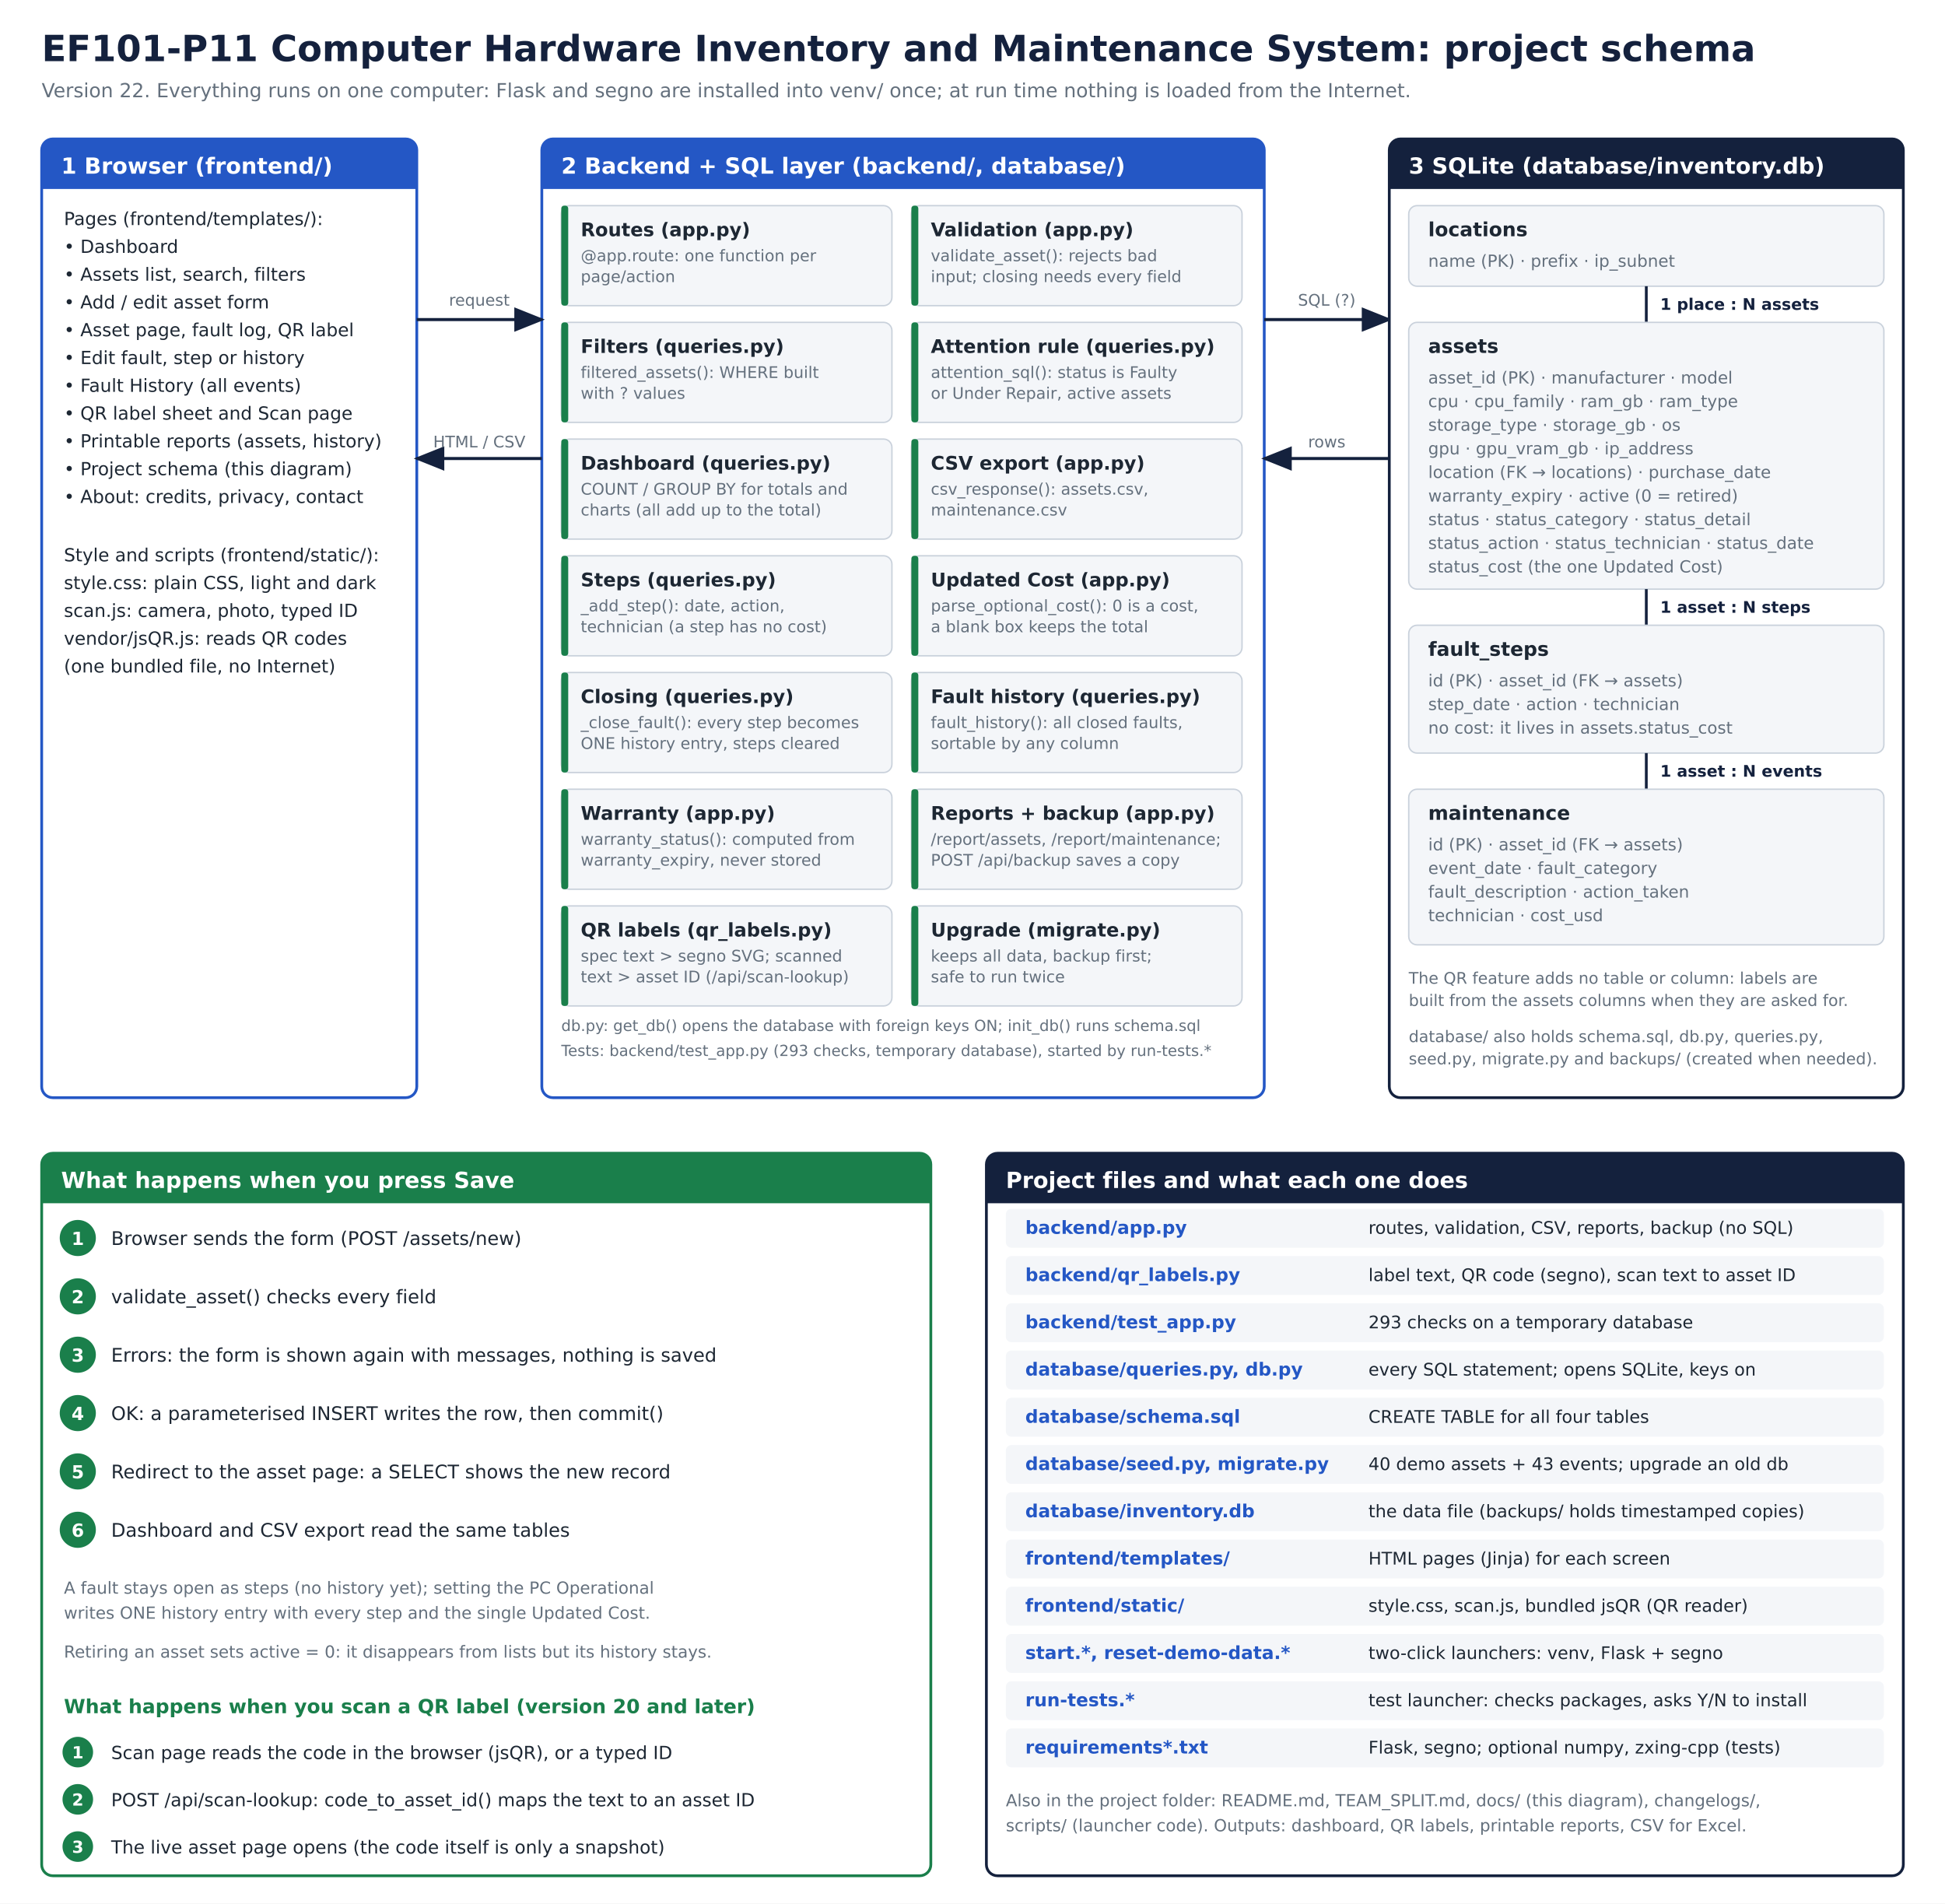
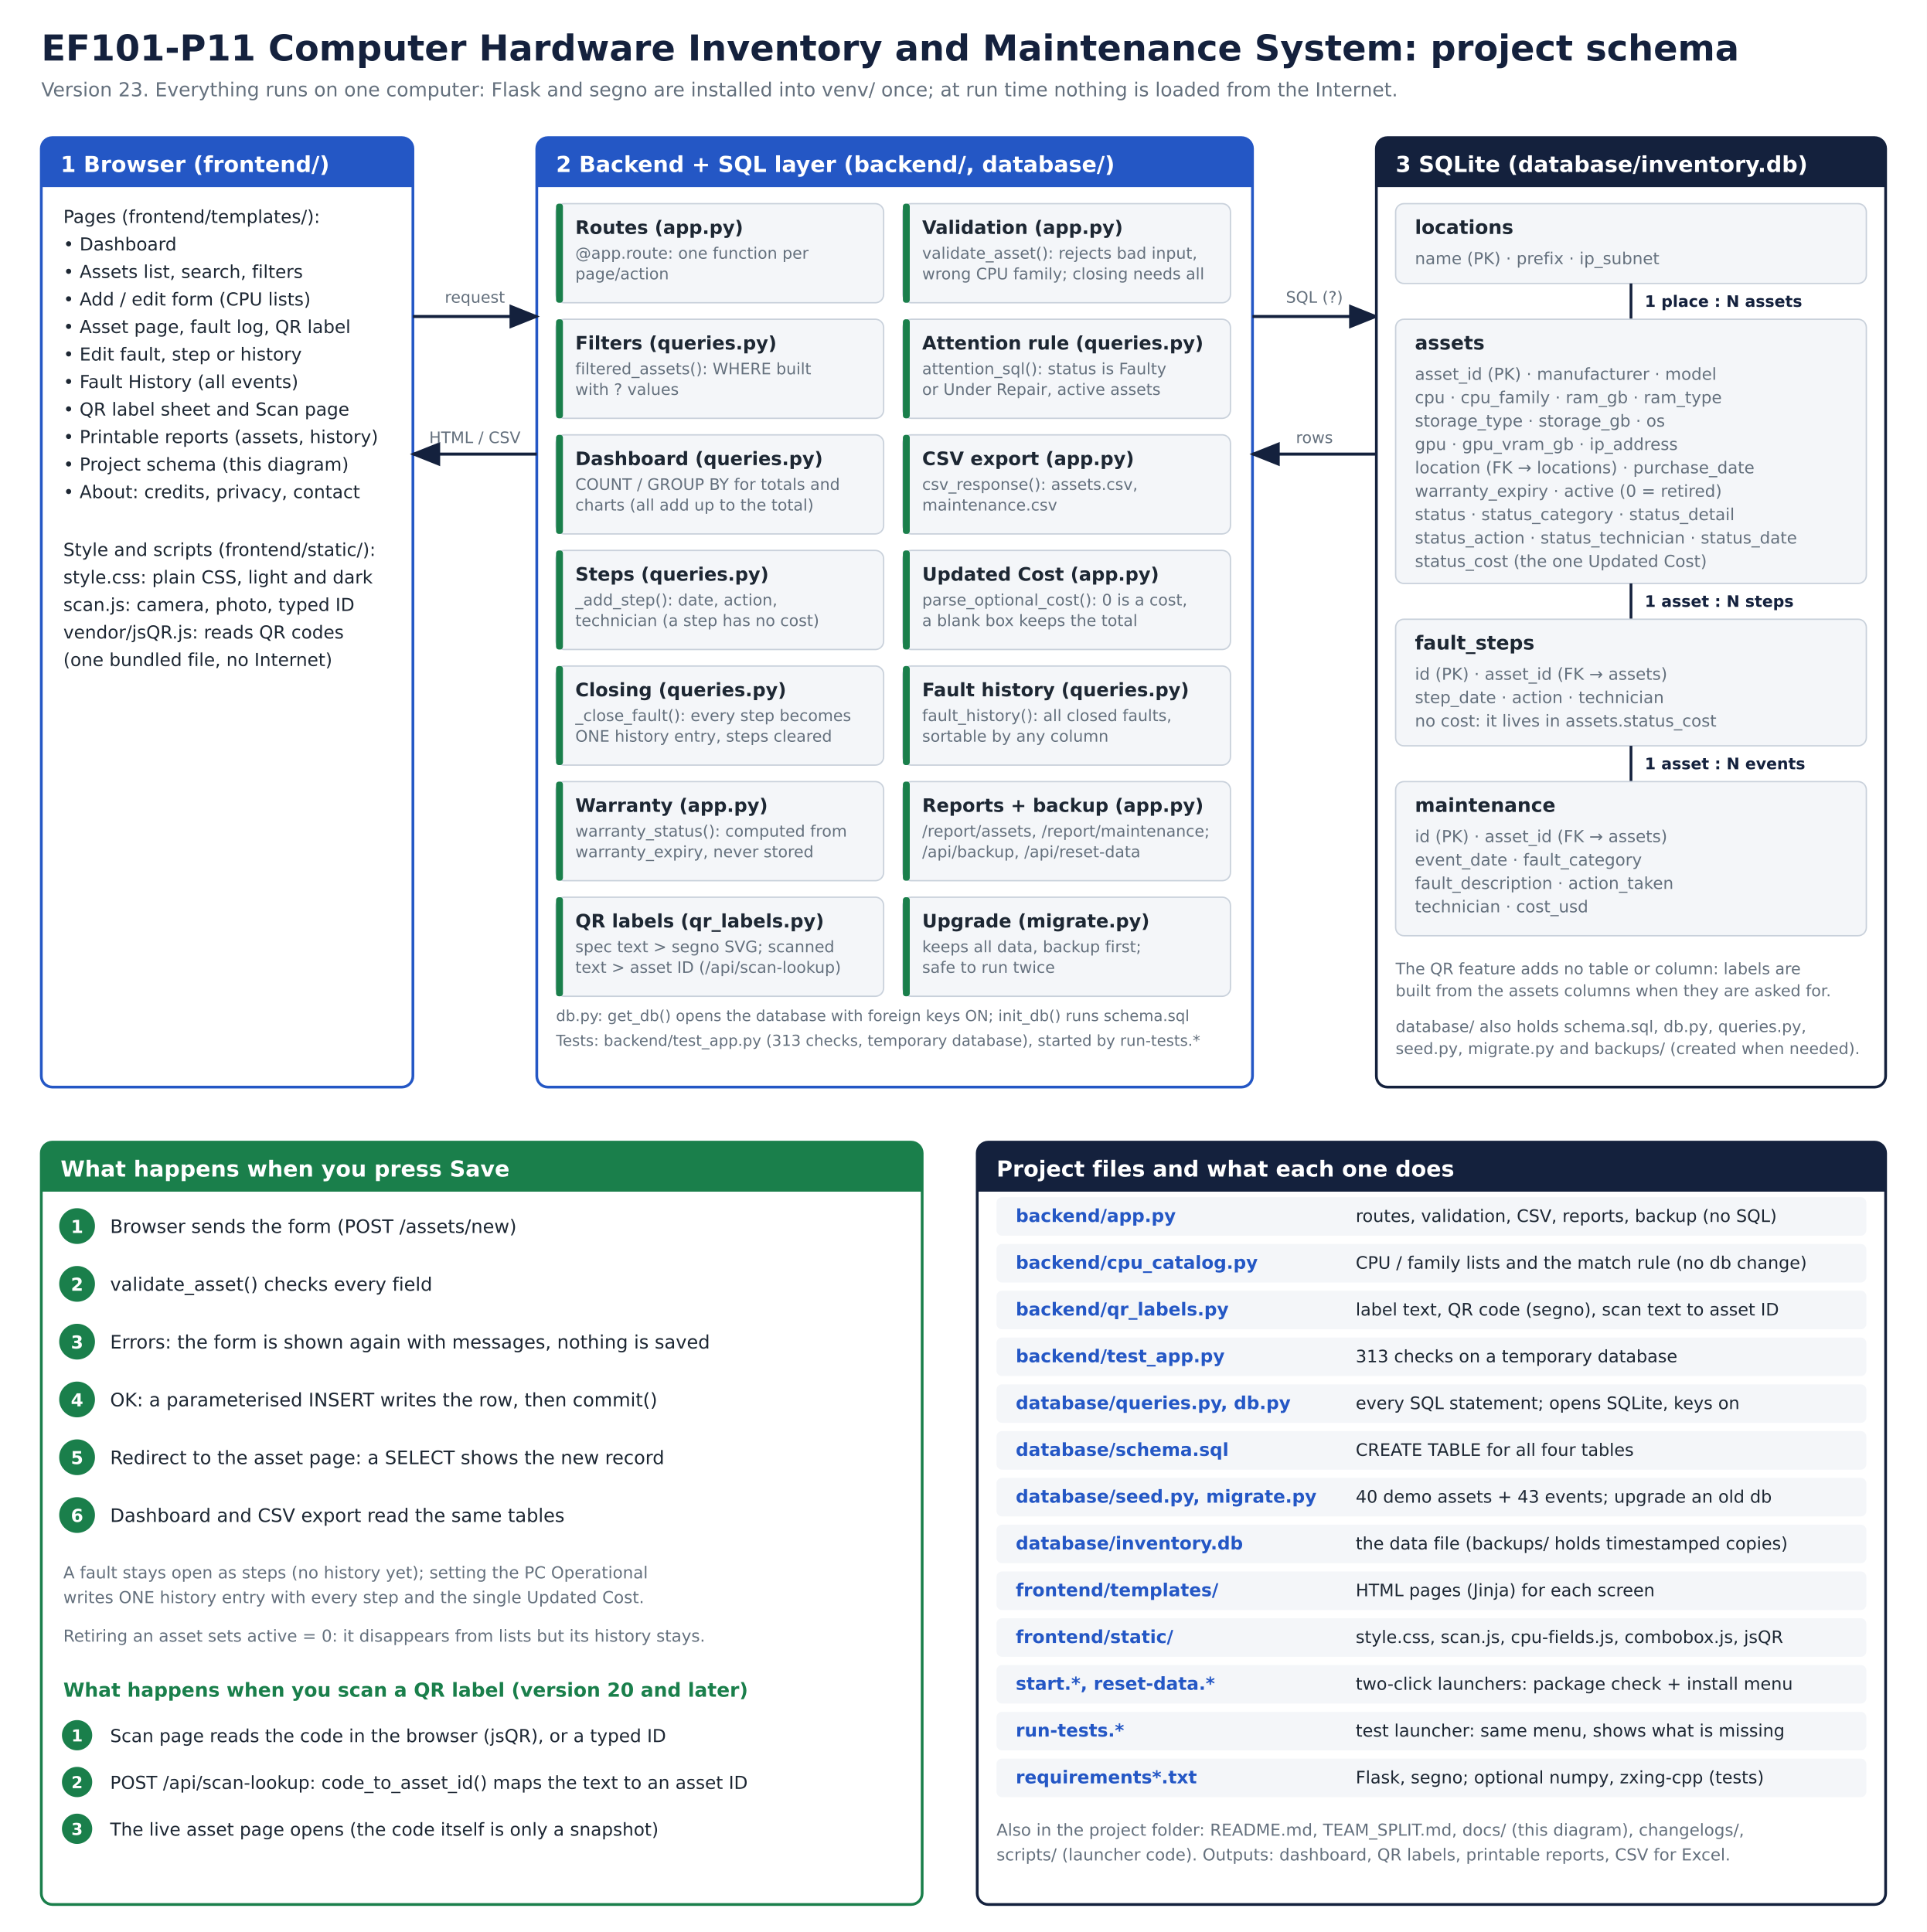
- <svg xmlns="http://www.w3.org/2000/svg" width="1400" height="1370" viewBox="0 0 1400 1370" font-family="DejaVu Sans, Arial, sans-serif">
+ <svg xmlns="http://www.w3.org/2000/svg" width="1400" height="1404" viewBox="0 0 1400 1404" font-family="DejaVu Sans, Arial, sans-serif">
  <defs>
    <marker id="a" markerWidth="10" markerHeight="8" refX="9" refY="4" orient="auto">
      <path d="M0,0 L10,4 L0,8 z" fill="#14213d" />
    </marker>
  </defs>
-   <rect x="0" y="0" width="1400" height="1370" rx="0" fill="#fff" />
+   <rect x="0" y="0" width="1400" height="1404" rx="0" fill="#fff" />
  <text x="30" y="44" font-size="26" font-weight="bold" fill="#14213d" text-anchor="start">EF101-P11  Computer Hardware Inventory and Maintenance System: project schema</text>
-   <text x="30" y="70" font-size="14" font-weight="normal" fill="#64707d" text-anchor="start">Version 22. Everything runs on one computer: Flask and segno are installed into venv/ once; at run time nothing is loaded from the Internet.</text>
+   <text x="30" y="70" font-size="14" font-weight="normal" fill="#64707d" text-anchor="start">Version 23. Everything runs on one computer: Flask and segno are installed into venv/ once; at run time nothing is loaded from the Internet.</text>
  <rect x="30" y="100" width="270" height="690" rx="8" fill="#fff" stroke="#2457c5" stroke-width="2" />
  <path d="M30,108 a8,8 0 0 1 8,-8 h254 a8,8 0 0 1 8,8 v28 h-270 z" fill="#2457c5" />
  <text x="44" y="125" font-size="16" font-weight="bold" fill="#fff" text-anchor="start">1  Browser  (frontend/)</text>
  <text x="46" y="162" font-size="13" font-weight="normal" fill="#1d2733" text-anchor="start">Pages (frontend/templates/):</text>
  <text x="46" y="182" font-size="13" font-weight="normal" fill="#1d2733" text-anchor="start">  • Dashboard</text>
  <text x="46" y="202" font-size="13" font-weight="normal" fill="#1d2733" text-anchor="start">  • Assets list, search, filters</text>
-   <text x="46" y="222" font-size="13" font-weight="normal" fill="#1d2733" text-anchor="start">  • Add / edit asset form</text>
+   <text x="46" y="222" font-size="13" font-weight="normal" fill="#1d2733" text-anchor="start">  • Add / edit form (CPU lists)</text>
  <text x="46" y="242" font-size="13" font-weight="normal" fill="#1d2733" text-anchor="start">  • Asset page, fault log, QR label</text>
  <text x="46" y="262" font-size="13" font-weight="normal" fill="#1d2733" text-anchor="start">  • Edit fault, step or history</text>
  <text x="46" y="282" font-size="13" font-weight="normal" fill="#1d2733" text-anchor="start">  • Fault History (all events)</text>
  <text x="46" y="302" font-size="13" font-weight="normal" fill="#1d2733" text-anchor="start">  • QR label sheet and Scan page</text>
  <text x="46" y="322" font-size="13" font-weight="normal" fill="#1d2733" text-anchor="start">  • Printable reports (assets, history)</text>
  <text x="46" y="342" font-size="13" font-weight="normal" fill="#1d2733" text-anchor="start">  • Project schema (this diagram)</text>
  <text x="46" y="362" font-size="13" font-weight="normal" fill="#1d2733" text-anchor="start">  • About: credits, privacy, contact</text>
  <text x="46" y="404" font-size="13" font-weight="normal" fill="#1d2733" text-anchor="start">Style and scripts (frontend/static/):</text>
  <text x="46" y="424" font-size="13" font-weight="normal" fill="#1d2733" text-anchor="start">  style.css: plain CSS, light and dark</text>
  <text x="46" y="444" font-size="13" font-weight="normal" fill="#1d2733" text-anchor="start">  scan.js: camera, photo, typed ID</text>
  <text x="46" y="464" font-size="13" font-weight="normal" fill="#1d2733" text-anchor="start">  vendor/jsQR.js: reads QR codes</text>
  <text x="46" y="484" font-size="13" font-weight="normal" fill="#1d2733" text-anchor="start">  (one bundled file, no Internet)</text>
  <rect x="390" y="100" width="520" height="690" rx="8" fill="#fff" stroke="#2457c5" stroke-width="2" />
  <path d="M390,108 a8,8 0 0 1 8,-8 h504 a8,8 0 0 1 8,8 v28 h-520 z" fill="#2457c5" />
  <text x="404" y="125" font-size="16" font-weight="bold" fill="#fff" text-anchor="start">2  Backend + SQL layer  (backend/, database/)</text>
  <rect x="404" y="148" width="238" height="72" rx="6" fill="#f4f6f9" stroke="#c9d1db" stroke-width="1" />
  <rect x="404" y="148" width="5" height="72" rx="2" fill="#1a7f4b" />
  <text x="418" y="170" font-size="13.5" font-weight="bold" fill="#1d2733" text-anchor="start">Routes  (app.py)</text>
  <text x="418" y="188" font-size="11.5" font-weight="normal" fill="#64707d" text-anchor="start">@app.route: one function per</text>
  <text x="418" y="203" font-size="11.5" font-weight="normal" fill="#64707d" text-anchor="start">page/action</text>
  <rect x="656" y="148" width="238" height="72" rx="6" fill="#f4f6f9" stroke="#c9d1db" stroke-width="1" />
  <rect x="656" y="148" width="5" height="72" rx="2" fill="#1a7f4b" />
  <text x="670" y="170" font-size="13.5" font-weight="bold" fill="#1d2733" text-anchor="start">Validation  (app.py)</text>
-   <text x="670" y="188" font-size="11.5" font-weight="normal" fill="#64707d" text-anchor="start">validate_asset(): rejects bad</text>
-   <text x="670" y="203" font-size="11.5" font-weight="normal" fill="#64707d" text-anchor="start">input; closing needs every field</text>
+   <text x="670" y="188" font-size="11.5" font-weight="normal" fill="#64707d" text-anchor="start">validate_asset(): rejects bad input,</text>
+   <text x="670" y="203" font-size="11.5" font-weight="normal" fill="#64707d" text-anchor="start">wrong CPU family; closing needs all</text>
  <rect x="404" y="232" width="238" height="72" rx="6" fill="#f4f6f9" stroke="#c9d1db" stroke-width="1" />
  <rect x="404" y="232" width="5" height="72" rx="2" fill="#1a7f4b" />
  <text x="418" y="254" font-size="13.5" font-weight="bold" fill="#1d2733" text-anchor="start">Filters  (queries.py)</text>
  <text x="418" y="272" font-size="11.5" font-weight="normal" fill="#64707d" text-anchor="start">filtered_assets(): WHERE built</text>
  <text x="418" y="287" font-size="11.5" font-weight="normal" fill="#64707d" text-anchor="start">with ? values</text>
  <rect x="656" y="232" width="238" height="72" rx="6" fill="#f4f6f9" stroke="#c9d1db" stroke-width="1" />
  <rect x="656" y="232" width="5" height="72" rx="2" fill="#1a7f4b" />
  <text x="670" y="254" font-size="13.5" font-weight="bold" fill="#1d2733" text-anchor="start">Attention rule  (queries.py)</text>
  <text x="670" y="272" font-size="11.5" font-weight="normal" fill="#64707d" text-anchor="start">attention_sql(): status is Faulty</text>
  <text x="670" y="287" font-size="11.5" font-weight="normal" fill="#64707d" text-anchor="start">or Under Repair, active assets</text>
  <rect x="404" y="316" width="238" height="72" rx="6" fill="#f4f6f9" stroke="#c9d1db" stroke-width="1" />
  <rect x="404" y="316" width="5" height="72" rx="2" fill="#1a7f4b" />
  <text x="418" y="338" font-size="13.5" font-weight="bold" fill="#1d2733" text-anchor="start">Dashboard  (queries.py)</text>
  <text x="418" y="356" font-size="11.5" font-weight="normal" fill="#64707d" text-anchor="start">COUNT / GROUP BY for totals and</text>
  <text x="418" y="371" font-size="11.5" font-weight="normal" fill="#64707d" text-anchor="start">charts (all add up to the total)</text>
  <rect x="656" y="316" width="238" height="72" rx="6" fill="#f4f6f9" stroke="#c9d1db" stroke-width="1" />
  <rect x="656" y="316" width="5" height="72" rx="2" fill="#1a7f4b" />
  <text x="670" y="338" font-size="13.5" font-weight="bold" fill="#1d2733" text-anchor="start">CSV export  (app.py)</text>
  <text x="670" y="356" font-size="11.5" font-weight="normal" fill="#64707d" text-anchor="start">csv_response(): assets.csv,</text>
  <text x="670" y="371" font-size="11.5" font-weight="normal" fill="#64707d" text-anchor="start">maintenance.csv</text>
  <rect x="404" y="400" width="238" height="72" rx="6" fill="#f4f6f9" stroke="#c9d1db" stroke-width="1" />
  <rect x="404" y="400" width="5" height="72" rx="2" fill="#1a7f4b" />
  <text x="418" y="422" font-size="13.5" font-weight="bold" fill="#1d2733" text-anchor="start">Steps  (queries.py)</text>
  <text x="418" y="440" font-size="11.5" font-weight="normal" fill="#64707d" text-anchor="start">_add_step(): date, action,</text>
  <text x="418" y="455" font-size="11.5" font-weight="normal" fill="#64707d" text-anchor="start">technician (a step has no cost)</text>
  <rect x="656" y="400" width="238" height="72" rx="6" fill="#f4f6f9" stroke="#c9d1db" stroke-width="1" />
  <rect x="656" y="400" width="5" height="72" rx="2" fill="#1a7f4b" />
  <text x="670" y="422" font-size="13.5" font-weight="bold" fill="#1d2733" text-anchor="start">Updated Cost  (app.py)</text>
  <text x="670" y="440" font-size="11.5" font-weight="normal" fill="#64707d" text-anchor="start">parse_optional_cost(): 0 is a cost,</text>
  <text x="670" y="455" font-size="11.5" font-weight="normal" fill="#64707d" text-anchor="start">a blank box keeps the total</text>
  <rect x="404" y="484" width="238" height="72" rx="6" fill="#f4f6f9" stroke="#c9d1db" stroke-width="1" />
  <rect x="404" y="484" width="5" height="72" rx="2" fill="#1a7f4b" />
  <text x="418" y="506" font-size="13.5" font-weight="bold" fill="#1d2733" text-anchor="start">Closing  (queries.py)</text>
  <text x="418" y="524" font-size="11.5" font-weight="normal" fill="#64707d" text-anchor="start">_close_fault(): every step becomes</text>
  <text x="418" y="539" font-size="11.5" font-weight="normal" fill="#64707d" text-anchor="start">ONE history entry, steps cleared</text>
  <rect x="656" y="484" width="238" height="72" rx="6" fill="#f4f6f9" stroke="#c9d1db" stroke-width="1" />
  <rect x="656" y="484" width="5" height="72" rx="2" fill="#1a7f4b" />
  <text x="670" y="506" font-size="13.5" font-weight="bold" fill="#1d2733" text-anchor="start">Fault history  (queries.py)</text>
  <text x="670" y="524" font-size="11.5" font-weight="normal" fill="#64707d" text-anchor="start">fault_history(): all closed faults,</text>
  <text x="670" y="539" font-size="11.5" font-weight="normal" fill="#64707d" text-anchor="start">sortable by any column</text>
  <rect x="404" y="568" width="238" height="72" rx="6" fill="#f4f6f9" stroke="#c9d1db" stroke-width="1" />
  <rect x="404" y="568" width="5" height="72" rx="2" fill="#1a7f4b" />
  <text x="418" y="590" font-size="13.5" font-weight="bold" fill="#1d2733" text-anchor="start">Warranty  (app.py)</text>
  <text x="418" y="608" font-size="11.5" font-weight="normal" fill="#64707d" text-anchor="start">warranty_status(): computed from</text>
  <text x="418" y="623" font-size="11.5" font-weight="normal" fill="#64707d" text-anchor="start">warranty_expiry, never stored</text>
  <rect x="656" y="568" width="238" height="72" rx="6" fill="#f4f6f9" stroke="#c9d1db" stroke-width="1" />
  <rect x="656" y="568" width="5" height="72" rx="2" fill="#1a7f4b" />
  <text x="670" y="590" font-size="13.5" font-weight="bold" fill="#1d2733" text-anchor="start">Reports + backup  (app.py)</text>
  <text x="670" y="608" font-size="11.5" font-weight="normal" fill="#64707d" text-anchor="start">/report/assets, /report/maintenance;</text>
-   <text x="670" y="623" font-size="11.5" font-weight="normal" fill="#64707d" text-anchor="start">POST /api/backup saves a copy</text>
+   <text x="670" y="623" font-size="11.5" font-weight="normal" fill="#64707d" text-anchor="start">/api/backup, /api/reset-data</text>
  <rect x="404" y="652" width="238" height="72" rx="6" fill="#f4f6f9" stroke="#c9d1db" stroke-width="1" />
  <rect x="404" y="652" width="5" height="72" rx="2" fill="#1a7f4b" />
  <text x="418" y="674" font-size="13.5" font-weight="bold" fill="#1d2733" text-anchor="start">QR labels  (qr_labels.py)</text>
  <text x="418" y="692" font-size="11.5" font-weight="normal" fill="#64707d" text-anchor="start">spec text &gt; segno SVG; scanned</text>
  <text x="418" y="707" font-size="11.5" font-weight="normal" fill="#64707d" text-anchor="start">text &gt; asset ID (/api/scan-lookup)</text>
  <rect x="656" y="652" width="238" height="72" rx="6" fill="#f4f6f9" stroke="#c9d1db" stroke-width="1" />
  <rect x="656" y="652" width="5" height="72" rx="2" fill="#1a7f4b" />
  <text x="670" y="674" font-size="13.5" font-weight="bold" fill="#1d2733" text-anchor="start">Upgrade  (migrate.py)</text>
  <text x="670" y="692" font-size="11.5" font-weight="normal" fill="#64707d" text-anchor="start">keeps all data, backup first;</text>
  <text x="670" y="707" font-size="11.5" font-weight="normal" fill="#64707d" text-anchor="start">safe to run twice</text>
  <text x="404" y="742" font-size="11" font-weight="normal" fill="#64707d" text-anchor="start">db.py: get_db() opens the database with foreign keys ON; init_db() runs schema.sql</text>
-   <text x="404" y="760" font-size="11" font-weight="normal" fill="#64707d" text-anchor="start">Tests: backend/test_app.py (293 checks, temporary database), started by run-tests.*</text>
+   <text x="404" y="760" font-size="11" font-weight="normal" fill="#64707d" text-anchor="start">Tests: backend/test_app.py (313 checks, temporary database), started by run-tests.*</text>
  <line x1="300" y1="230" x2="390" y2="230" stroke="#14213d" stroke-width="2.2" marker-end="url(#a)" />
  <text x="345" y="220" font-size="11.5" font-weight="normal" fill="#64707d" text-anchor="middle">request</text>
  <line x1="390" y1="330" x2="300" y2="330" stroke="#14213d" stroke-width="2.2" marker-end="url(#a)" />
  <text x="345" y="322" font-size="11.5" font-weight="normal" fill="#64707d" text-anchor="middle">HTML / CSV</text>
  <line x1="910" y1="230" x2="1000" y2="230" stroke="#14213d" stroke-width="2.2" marker-end="url(#a)" />
  <text x="955" y="220" font-size="11.5" font-weight="normal" fill="#64707d" text-anchor="middle">SQL (?)</text>
  <line x1="1000" y1="330" x2="910" y2="330" stroke="#14213d" stroke-width="2.2" marker-end="url(#a)" />
  <text x="955" y="322" font-size="11.5" font-weight="normal" fill="#64707d" text-anchor="middle">rows</text>
  <rect x="1000" y="100" width="370" height="690" rx="8" fill="#fff" stroke="#14213d" stroke-width="2" />
  <path d="M1000,108 a8,8 0 0 1 8,-8 h354 a8,8 0 0 1 8,8 v28 h-370 z" fill="#14213d" />
  <text x="1014" y="125" font-size="16" font-weight="bold" fill="#fff" text-anchor="start">3  SQLite  (database/inventory.db)</text>
  <rect x="1014" y="148" width="342" height="58" rx="6" fill="#f4f6f9" stroke="#c9d1db" stroke-width="1" />
  <text x="1028" y="170" font-size="14" font-weight="bold" fill="#1d2733" text-anchor="start">locations</text>
  <text x="1028" y="192" font-size="12" font-weight="normal" fill="#64707d" text-anchor="start">name (PK) · prefix · ip_subnet</text>
  <line x1="1185" y1="206" x2="1185" y2="232" stroke="#14213d" stroke-width="2" />
  <text x="1195" y="223" font-size="11.5" font-weight="bold" fill="#14213d" text-anchor="start">1 place : N assets</text>
  <rect x="1014" y="232" width="342" height="192" rx="6" fill="#f4f6f9" stroke="#c9d1db" stroke-width="1" />
  <text x="1028" y="254" font-size="14" font-weight="bold" fill="#1d2733" text-anchor="start">assets</text>
  <text x="1028" y="276" font-size="12" font-weight="normal" fill="#64707d" text-anchor="start">asset_id (PK) · manufacturer · model</text>
  <text x="1028" y="293" font-size="12" font-weight="normal" fill="#64707d" text-anchor="start">cpu · cpu_family · ram_gb · ram_type</text>
  <text x="1028" y="310" font-size="12" font-weight="normal" fill="#64707d" text-anchor="start">storage_type · storage_gb · os</text>
  <text x="1028" y="327" font-size="12" font-weight="normal" fill="#64707d" text-anchor="start">gpu · gpu_vram_gb · ip_address</text>
  <text x="1028" y="344" font-size="12" font-weight="normal" fill="#64707d" text-anchor="start">location (FK → locations) · purchase_date</text>
  <text x="1028" y="361" font-size="12" font-weight="normal" fill="#64707d" text-anchor="start">warranty_expiry · active (0 = retired)</text>
  <text x="1028" y="378" font-size="12" font-weight="normal" fill="#64707d" text-anchor="start">status · status_category · status_detail</text>
  <text x="1028" y="395" font-size="12" font-weight="normal" fill="#64707d" text-anchor="start">status_action · status_technician · status_date</text>
  <text x="1028" y="412" font-size="12" font-weight="normal" fill="#64707d" text-anchor="start">status_cost (the one Updated Cost)</text>
  <line x1="1185" y1="424" x2="1185" y2="450" stroke="#14213d" stroke-width="2" />
  <text x="1195" y="441" font-size="11.5" font-weight="bold" fill="#14213d" text-anchor="start">1 asset : N steps</text>
  <rect x="1014" y="450" width="342" height="92" rx="6" fill="#f4f6f9" stroke="#c9d1db" stroke-width="1" />
  <text x="1028" y="472" font-size="14" font-weight="bold" fill="#1d2733" text-anchor="start">fault_steps</text>
  <text x="1028" y="494" font-size="12" font-weight="normal" fill="#64707d" text-anchor="start">id (PK) · asset_id (FK → assets)</text>
  <text x="1028" y="511" font-size="12" font-weight="normal" fill="#64707d" text-anchor="start">step_date · action · technician</text>
  <text x="1028" y="528" font-size="12" font-weight="normal" fill="#64707d" text-anchor="start">no cost: it lives in assets.status_cost</text>
  <line x1="1185" y1="542" x2="1185" y2="568" stroke="#14213d" stroke-width="2" />
  <text x="1195" y="559" font-size="11.5" font-weight="bold" fill="#14213d" text-anchor="start">1 asset : N events</text>
  <rect x="1014" y="568" width="342" height="112" rx="6" fill="#f4f6f9" stroke="#c9d1db" stroke-width="1" />
  <text x="1028" y="590" font-size="14" font-weight="bold" fill="#1d2733" text-anchor="start">maintenance</text>
  <text x="1028" y="612" font-size="12" font-weight="normal" fill="#64707d" text-anchor="start">id (PK) · asset_id (FK → assets)</text>
  <text x="1028" y="629" font-size="12" font-weight="normal" fill="#64707d" text-anchor="start">event_date · fault_category</text>
  <text x="1028" y="646" font-size="12" font-weight="normal" fill="#64707d" text-anchor="start">fault_description · action_taken</text>
  <text x="1028" y="663" font-size="12" font-weight="normal" fill="#64707d" text-anchor="start">technician · cost_usd</text>
  <text x="1014" y="708" font-size="11.5" font-weight="normal" fill="#64707d" text-anchor="start">The QR feature adds no table or column: labels are</text>
  <text x="1014" y="724" font-size="11.5" font-weight="normal" fill="#64707d" text-anchor="start">built from the assets columns when they are asked for.</text>
  <text x="1014" y="750" font-size="11.5" font-weight="normal" fill="#64707d" text-anchor="start">database/ also holds schema.sql, db.py, queries.py,</text>
  <text x="1014" y="766" font-size="11.5" font-weight="normal" fill="#64707d" text-anchor="start">seed.py, migrate.py and backups/ (created when needed).</text>
-   <rect x="30" y="830" width="640" height="520" rx="8" fill="#fff" stroke="#1a7f4b" stroke-width="2" />
+   <rect x="30" y="830" width="640" height="554" rx="8" fill="#fff" stroke="#1a7f4b" stroke-width="2" />
  <path d="M30,838 a8,8 0 0 1 8,-8 h624 a8,8 0 0 1 8,8 v28 h-640 z" fill="#1a7f4b" />
  <text x="44" y="855" font-size="16" font-weight="bold" fill="#fff" text-anchor="start">What happens when you press Save</text>
  <circle cx="56" cy="891" r="13" fill="#1a7f4b" />
  <text x="56" y="896" font-size="13" font-weight="bold" fill="#fff" text-anchor="middle">1</text>
  <text x="80" y="896" font-size="13.5" font-weight="normal" fill="#1d2733" text-anchor="start">Browser sends the form (POST /assets/new)</text>
  <circle cx="56" cy="933" r="13" fill="#1a7f4b" />
  <text x="56" y="938" font-size="13" font-weight="bold" fill="#fff" text-anchor="middle">2</text>
  <text x="80" y="938" font-size="13.5" font-weight="normal" fill="#1d2733" text-anchor="start">validate_asset() checks every field</text>
  <circle cx="56" cy="975" r="13" fill="#1a7f4b" />
  <text x="56" y="980" font-size="13" font-weight="bold" fill="#fff" text-anchor="middle">3</text>
  <text x="80" y="980" font-size="13.5" font-weight="normal" fill="#1d2733" text-anchor="start">Errors: the form is shown again with messages, nothing is saved</text>
  <circle cx="56" cy="1017" r="13" fill="#1a7f4b" />
  <text x="56" y="1022" font-size="13" font-weight="bold" fill="#fff" text-anchor="middle">4</text>
  <text x="80" y="1022" font-size="13.5" font-weight="normal" fill="#1d2733" text-anchor="start">OK: a parameterised INSERT writes the row, then commit()</text>
  <circle cx="56" cy="1059" r="13" fill="#1a7f4b" />
  <text x="56" y="1064" font-size="13" font-weight="bold" fill="#fff" text-anchor="middle">5</text>
  <text x="80" y="1064" font-size="13.5" font-weight="normal" fill="#1d2733" text-anchor="start">Redirect to the asset page: a SELECT shows the new record</text>
  <circle cx="56" cy="1101" r="13" fill="#1a7f4b" />
  <text x="56" y="1106" font-size="13" font-weight="bold" fill="#fff" text-anchor="middle">6</text>
  <text x="80" y="1106" font-size="13.5" font-weight="normal" fill="#1d2733" text-anchor="start">Dashboard and CSV export read the same tables</text>
  <text x="46" y="1147" font-size="12" font-weight="normal" fill="#64707d" text-anchor="start">A fault stays open as steps (no history yet); setting the PC Operational</text>
  <text x="46" y="1165" font-size="12" font-weight="normal" fill="#64707d" text-anchor="start">writes ONE history entry with every step and the single Updated Cost.</text>
  <text x="46" y="1193" font-size="12" font-weight="normal" fill="#64707d" text-anchor="start">Retiring an asset sets active = 0: it disappears from lists but its history stays.</text>
  <text x="46" y="1233" font-size="14" font-weight="bold" fill="#1a7f4b" text-anchor="start">What happens when you scan a QR label (version 20 and later)</text>
  <circle cx="56" cy="1261" r="11" fill="#1a7f4b" />
  <text x="56" y="1265.5" font-size="12" font-weight="bold" fill="#fff" text-anchor="middle">1</text>
  <text x="80" y="1266" font-size="13" font-weight="normal" fill="#1d2733" text-anchor="start">Scan page reads the code in the browser (jsQR), or a typed ID</text>
  <circle cx="56" cy="1295" r="11" fill="#1a7f4b" />
  <text x="56" y="1299.5" font-size="12" font-weight="bold" fill="#fff" text-anchor="middle">2</text>
  <text x="80" y="1300" font-size="13" font-weight="normal" fill="#1d2733" text-anchor="start">POST /api/scan-lookup: code_to_asset_id() maps the text to an asset ID</text>
  <circle cx="56" cy="1329" r="11" fill="#1a7f4b" />
  <text x="56" y="1333.5" font-size="12" font-weight="bold" fill="#fff" text-anchor="middle">3</text>
  <text x="80" y="1334" font-size="13" font-weight="normal" fill="#1d2733" text-anchor="start">The live asset page opens (the code itself is only a snapshot)</text>
-   <rect x="710" y="830" width="660" height="520" rx="8" fill="#fff" stroke="#14213d" stroke-width="2" />
+   <rect x="710" y="830" width="660" height="554" rx="8" fill="#fff" stroke="#14213d" stroke-width="2" />
  <path d="M710,838 a8,8 0 0 1 8,-8 h644 a8,8 0 0 1 8,8 v28 h-660 z" fill="#14213d" />
  <text x="724" y="855" font-size="16" font-weight="bold" fill="#fff" text-anchor="start">Project files and what each one does</text>
  <rect x="724" y="870" width="632" height="28" rx="4" fill="#f4f6f9" />
  <text x="738" y="888" font-size="13" font-weight="bold" fill="#2457c5" text-anchor="start">backend/app.py</text>
  <text x="985" y="888" font-size="12.5" font-weight="normal" fill="#1d2733" text-anchor="start">routes, validation, CSV, reports, backup (no SQL)</text>
  <rect x="724" y="904" width="632" height="28" rx="4" fill="#f4f6f9" />
-   <text x="738" y="922" font-size="13" font-weight="bold" fill="#2457c5" text-anchor="start">backend/qr_labels.py</text>
-   <text x="985" y="922" font-size="12.5" font-weight="normal" fill="#1d2733" text-anchor="start">label text, QR code (segno), scan text to asset ID</text>
+   <text x="738" y="922" font-size="13" font-weight="bold" fill="#2457c5" text-anchor="start">backend/cpu_catalog.py</text>
+   <text x="985" y="922" font-size="12.5" font-weight="normal" fill="#1d2733" text-anchor="start">CPU / family lists and the match rule (no db change)</text>
  <rect x="724" y="938" width="632" height="28" rx="4" fill="#f4f6f9" />
-   <text x="738" y="956" font-size="13" font-weight="bold" fill="#2457c5" text-anchor="start">backend/test_app.py</text>
-   <text x="985" y="956" font-size="12.5" font-weight="normal" fill="#1d2733" text-anchor="start">293 checks on a temporary database</text>
+   <text x="738" y="956" font-size="13" font-weight="bold" fill="#2457c5" text-anchor="start">backend/qr_labels.py</text>
+   <text x="985" y="956" font-size="12.5" font-weight="normal" fill="#1d2733" text-anchor="start">label text, QR code (segno), scan text to asset ID</text>
  <rect x="724" y="972" width="632" height="28" rx="4" fill="#f4f6f9" />
-   <text x="738" y="990" font-size="13" font-weight="bold" fill="#2457c5" text-anchor="start">database/queries.py, db.py</text>
-   <text x="985" y="990" font-size="12.5" font-weight="normal" fill="#1d2733" text-anchor="start">every SQL statement; opens SQLite, keys on</text>
+   <text x="738" y="990" font-size="13" font-weight="bold" fill="#2457c5" text-anchor="start">backend/test_app.py</text>
+   <text x="985" y="990" font-size="12.5" font-weight="normal" fill="#1d2733" text-anchor="start">313 checks on a temporary database</text>
  <rect x="724" y="1006" width="632" height="28" rx="4" fill="#f4f6f9" />
-   <text x="738" y="1024" font-size="13" font-weight="bold" fill="#2457c5" text-anchor="start">database/schema.sql</text>
-   <text x="985" y="1024" font-size="12.5" font-weight="normal" fill="#1d2733" text-anchor="start">CREATE TABLE for all four tables</text>
+   <text x="738" y="1024" font-size="13" font-weight="bold" fill="#2457c5" text-anchor="start">database/queries.py, db.py</text>
+   <text x="985" y="1024" font-size="12.5" font-weight="normal" fill="#1d2733" text-anchor="start">every SQL statement; opens SQLite, keys on</text>
  <rect x="724" y="1040" width="632" height="28" rx="4" fill="#f4f6f9" />
-   <text x="738" y="1058" font-size="13" font-weight="bold" fill="#2457c5" text-anchor="start">database/seed.py, migrate.py</text>
-   <text x="985" y="1058" font-size="12.5" font-weight="normal" fill="#1d2733" text-anchor="start">40 demo assets + 43 events; upgrade an old db</text>
+   <text x="738" y="1058" font-size="13" font-weight="bold" fill="#2457c5" text-anchor="start">database/schema.sql</text>
+   <text x="985" y="1058" font-size="12.5" font-weight="normal" fill="#1d2733" text-anchor="start">CREATE TABLE for all four tables</text>
  <rect x="724" y="1074" width="632" height="28" rx="4" fill="#f4f6f9" />
-   <text x="738" y="1092" font-size="13" font-weight="bold" fill="#2457c5" text-anchor="start">database/inventory.db</text>
-   <text x="985" y="1092" font-size="12.5" font-weight="normal" fill="#1d2733" text-anchor="start">the data file (backups/ holds timestamped copies)</text>
+   <text x="738" y="1092" font-size="13" font-weight="bold" fill="#2457c5" text-anchor="start">database/seed.py, migrate.py</text>
+   <text x="985" y="1092" font-size="12.5" font-weight="normal" fill="#1d2733" text-anchor="start">40 demo assets + 43 events; upgrade an old db</text>
  <rect x="724" y="1108" width="632" height="28" rx="4" fill="#f4f6f9" />
-   <text x="738" y="1126" font-size="13" font-weight="bold" fill="#2457c5" text-anchor="start">frontend/templates/</text>
-   <text x="985" y="1126" font-size="12.5" font-weight="normal" fill="#1d2733" text-anchor="start">HTML pages (Jinja) for each screen</text>
+   <text x="738" y="1126" font-size="13" font-weight="bold" fill="#2457c5" text-anchor="start">database/inventory.db</text>
+   <text x="985" y="1126" font-size="12.5" font-weight="normal" fill="#1d2733" text-anchor="start">the data file (backups/ holds timestamped copies)</text>
  <rect x="724" y="1142" width="632" height="28" rx="4" fill="#f4f6f9" />
-   <text x="738" y="1160" font-size="13" font-weight="bold" fill="#2457c5" text-anchor="start">frontend/static/</text>
-   <text x="985" y="1160" font-size="12.5" font-weight="normal" fill="#1d2733" text-anchor="start">style.css, scan.js, bundled jsQR (QR reader)</text>
+   <text x="738" y="1160" font-size="13" font-weight="bold" fill="#2457c5" text-anchor="start">frontend/templates/</text>
+   <text x="985" y="1160" font-size="12.5" font-weight="normal" fill="#1d2733" text-anchor="start">HTML pages (Jinja) for each screen</text>
  <rect x="724" y="1176" width="632" height="28" rx="4" fill="#f4f6f9" />
-   <text x="738" y="1194" font-size="13" font-weight="bold" fill="#2457c5" text-anchor="start">start.*, reset-demo-data.*</text>
-   <text x="985" y="1194" font-size="12.5" font-weight="normal" fill="#1d2733" text-anchor="start">two-click launchers: venv, Flask + segno</text>
+   <text x="738" y="1194" font-size="13" font-weight="bold" fill="#2457c5" text-anchor="start">frontend/static/</text>
+   <text x="985" y="1194" font-size="12.5" font-weight="normal" fill="#1d2733" text-anchor="start">style.css, scan.js, cpu-fields.js, combobox.js, jsQR</text>
  <rect x="724" y="1210" width="632" height="28" rx="4" fill="#f4f6f9" />
-   <text x="738" y="1228" font-size="13" font-weight="bold" fill="#2457c5" text-anchor="start">run-tests.*</text>
-   <text x="985" y="1228" font-size="12.5" font-weight="normal" fill="#1d2733" text-anchor="start">test launcher: checks packages, asks Y/N to install</text>
+   <text x="738" y="1228" font-size="13" font-weight="bold" fill="#2457c5" text-anchor="start">start.*, reset-data.*</text>
+   <text x="985" y="1228" font-size="12.5" font-weight="normal" fill="#1d2733" text-anchor="start">two-click launchers: package check + install menu</text>
  <rect x="724" y="1244" width="632" height="28" rx="4" fill="#f4f6f9" />
-   <text x="738" y="1262" font-size="13" font-weight="bold" fill="#2457c5" text-anchor="start">requirements*.txt</text>
-   <text x="985" y="1262" font-size="12.5" font-weight="normal" fill="#1d2733" text-anchor="start">Flask, segno; optional numpy, zxing-cpp (tests)</text>
-   <text x="724" y="1300" font-size="12" font-weight="normal" fill="#64707d" text-anchor="start">Also in the project folder: README.md, TEAM_SPLIT.md, docs/ (this diagram), changelogs/,</text>
-   <text x="724" y="1318" font-size="12" font-weight="normal" fill="#64707d" text-anchor="start">scripts/ (launcher code). Outputs: dashboard, QR labels, printable reports, CSV for Excel.</text>
+   <text x="738" y="1262" font-size="13" font-weight="bold" fill="#2457c5" text-anchor="start">run-tests.*</text>
+   <text x="985" y="1262" font-size="12.5" font-weight="normal" fill="#1d2733" text-anchor="start">test launcher: same menu, shows what is missing</text>
+   <rect x="724" y="1278" width="632" height="28" rx="4" fill="#f4f6f9" />
+   <text x="738" y="1296" font-size="13" font-weight="bold" fill="#2457c5" text-anchor="start">requirements*.txt</text>
+   <text x="985" y="1296" font-size="12.5" font-weight="normal" fill="#1d2733" text-anchor="start">Flask, segno; optional numpy, zxing-cpp (tests)</text>
+   <text x="724" y="1334" font-size="12" font-weight="normal" fill="#64707d" text-anchor="start">Also in the project folder: README.md, TEAM_SPLIT.md, docs/ (this diagram), changelogs/,</text>
+   <text x="724" y="1352" font-size="12" font-weight="normal" fill="#64707d" text-anchor="start">scripts/ (launcher code). Outputs: dashboard, QR labels, printable reports, CSV for Excel.</text>
</svg>
